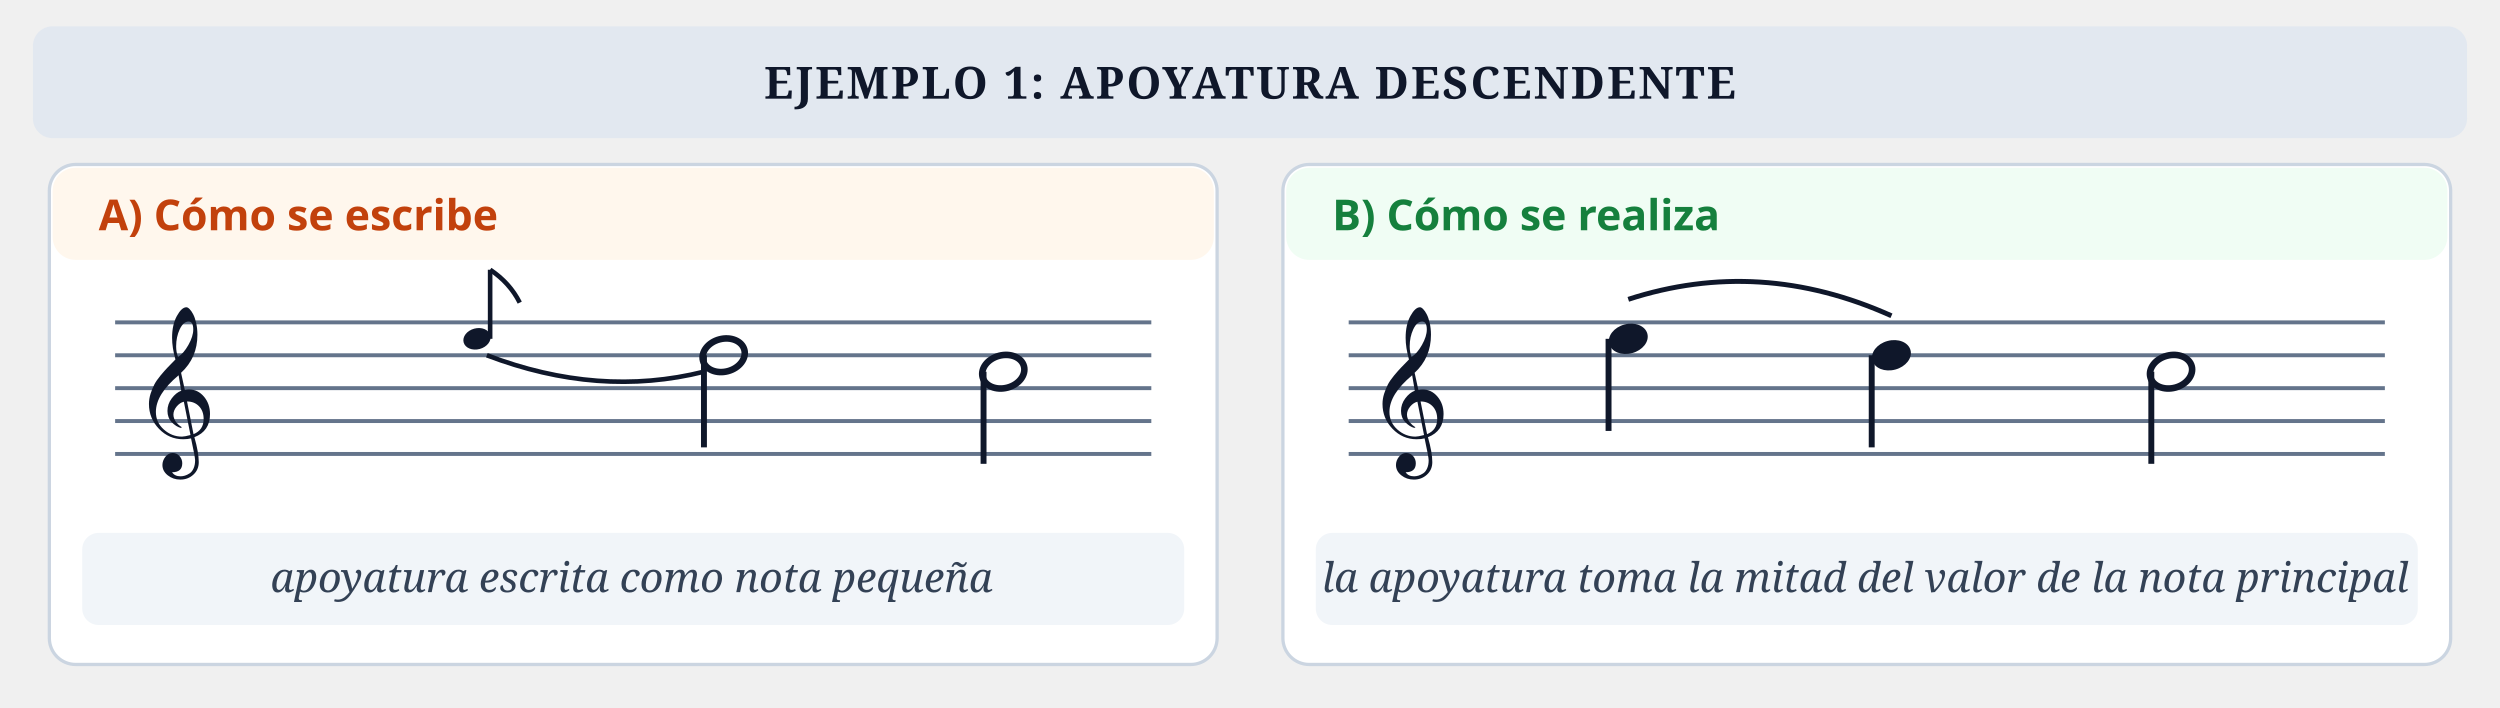
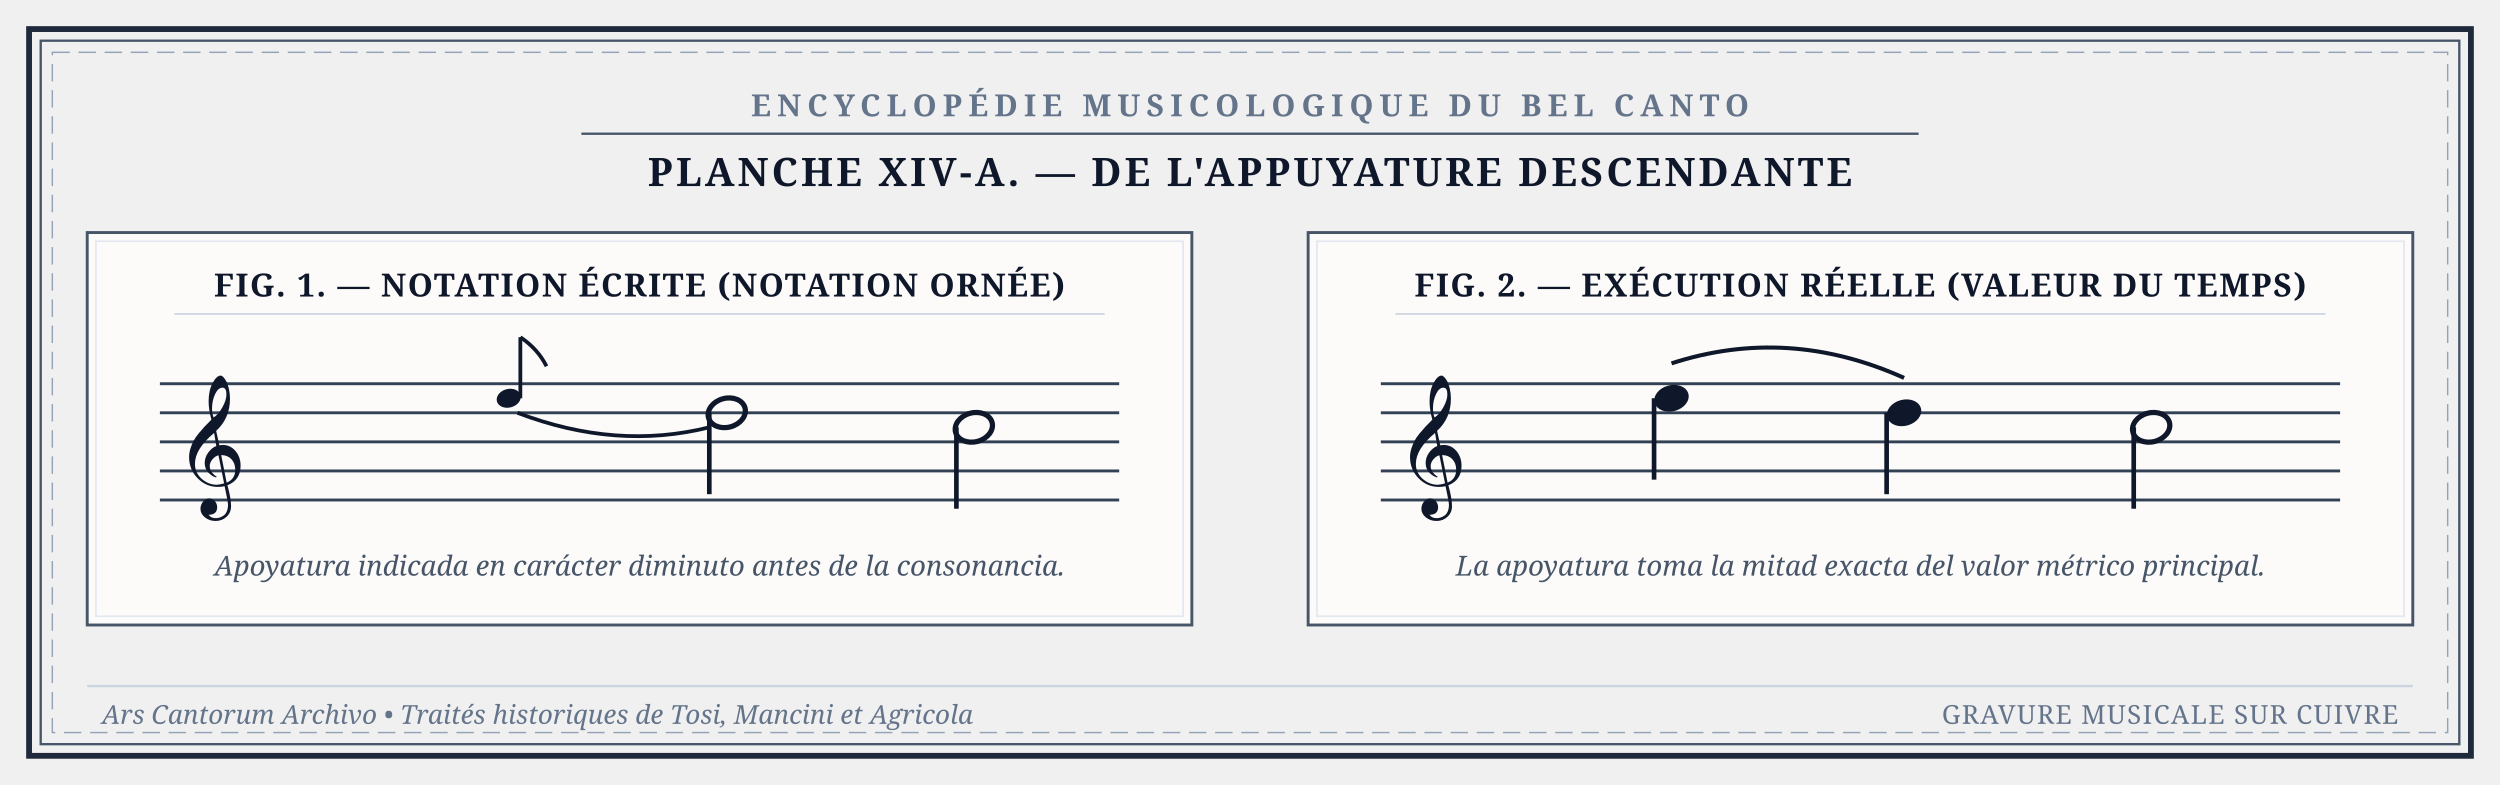
- <svg xmlns="http://www.w3.org/2000/svg" viewBox="0 0 760 215" width="100%" height="auto" style="background:#ffffff; border:1px solid #cbd5e1; border-radius:10px; padding:10px; box-shadow: 0 2px 8px rgba(0,0,0,0.05);">
-   <rect x="10" y="8" width="740" height="34" rx="6" fill="#e2e8f0" />
-   <text x="380" y="30" text-anchor="middle" font-family="'Cinzel', serif" font-size="13.5" font-weight="700" fill="#0f172a" letter-spacing="0.05em">EJEMPLO 1: APOYATURA DESCENDENTE</text>
-   <rect x="15" y="50" width="355" height="152" rx="8" fill="#ffffff" stroke="#cbd5e1" stroke-width="1" />
-   <rect x="16" y="51" width="353" height="28" rx="7" fill="#fff7ed" />
-   <text x="30" y="70" font-family="'Plus Jakarta Sans', system-ui, sans-serif" font-weight="700" font-size="13" fill="#c2410c">A) Cómo se escribe</text>
-   <g stroke="#64748b" stroke-width="1.2">
-     <line x1="35" y1="98" x2="350" y2="98" />
-     <line x1="35" y1="108" x2="350" y2="108" />
-     <line x1="35" y1="118" x2="350" y2="118" />
-     <line x1="35" y1="128" x2="350" y2="128" />
-     <line x1="35" y1="138" x2="350" y2="138" />
+ <svg xmlns="http://www.w3.org/2000/svg" viewBox="0 0 860 270" width="100%" height="auto" style="background:#fdfbf7; border:1px solid #dcd6cd; border-radius:4px; padding:6px; box-shadow: 0 4px 18px rgba(0,0,0,0.06); font-family: 'Cinzel', 'Baskerville', 'Georgia', serif;">
+   <rect x="10" y="10" width="840" height="250" fill="none" stroke="#1e293b" stroke-width="2" />
+   <rect x="14" y="14" width="832" height="242" fill="none" stroke="#475569" stroke-width="0.8" />
+   <rect x="18" y="18" width="824" height="234" fill="none" stroke="#94a3b8" stroke-width="0.5" stroke-dasharray="6,3" />
+   <text x="430" y="40" text-anchor="middle" font-size="10.5" letter-spacing="0.2em" fill="#64748b" font-weight="600">ENCYCLOPÉDIE MUSICOLOGIQUE DU BEL CANTO</text>
+   <line x1="200" y1="46" x2="660" y2="46" stroke="#475569" stroke-width="0.8" />
+   <text x="430" y="64" text-anchor="middle" font-size="13.5" letter-spacing="0.08em" fill="#0f172a" font-weight="700">PLANCHE XIV-A. — DE L'APPUYATURE DESCENDANTE</text>
+   <g transform="translate(30, 80)">
+     <rect x="0" y="0" width="380" height="135" fill="#fcfbfa" stroke="#475569" stroke-width="1" />
+     <rect x="3" y="3" width="374" height="129" fill="none" stroke="#e2e8f0" stroke-width="0.6" />
+     <text x="190" y="22" text-anchor="middle" font-size="11" font-weight="700" letter-spacing="0.05em" fill="#0f172a">FIG. 1. — NOTATION ÉCRITE (NOTATION ORNÉE)</text>
+     <line x1="30" y1="28" x2="350" y2="28" stroke="#cbd5e1" stroke-width="0.6" />
+     <g stroke="#334155" stroke-width="1">
+       <line x1="25" y1="52" x2="355" y2="52" />
+       <line x1="25" y1="62" x2="355" y2="62" />
+       <line x1="25" y1="72" x2="355" y2="72" />
+       <line x1="25" y1="82" x2="355" y2="82" />
+       <line x1="25" y1="92" x2="355" y2="92" />
+     </g>
+     <text x="30" y="87" font-family="serif" font-size="42" fill="#0f172a">𝄞</text>
+     <ellipse cx="145" cy="57" rx="4.2" ry="3.2" fill="#0f172a" transform="rotate(-15 145 57)" />
+     <line x1="149" y1="57" x2="149" y2="36" stroke="#0f172a" stroke-width="1.3" />
+     <path d="M 149 36 Q 155 40 158 46" stroke="#0f172a" stroke-width="1.3" fill="none" />
+     <path d="M 148 62 Q 182 75 214 67" stroke="#0f172a" stroke-width="1.3" fill="none" />
+     <ellipse cx="220" cy="62" rx="6.5" ry="5" fill="none" stroke="#0f172a" stroke-width="1.8" transform="rotate(-15 220 62)" />
+     <line x1="214" y1="62" x2="214" y2="90" stroke="#0f172a" stroke-width="1.6" />
+     <ellipse cx="305" cy="67" rx="6.5" ry="5" fill="none" stroke="#0f172a" stroke-width="1.8" transform="rotate(-15 305 67)" />
+     <line x1="299" y1="67" x2="299" y2="95" stroke="#0f172a" stroke-width="1.6" />
+     <text x="190" y="118" text-anchor="middle" font-size="9.5" font-style="italic" fill="#475569">Apoyatura indicada en carácter diminuto antes de la consonancia.</text>
  </g>
-   <text x="40" y="133" font-family="serif" font-size="44" fill="#0f172a">𝄞</text>
-   <ellipse cx="145" cy="103" rx="4.2" ry="3.2" fill="#0f172a" transform="rotate(-15 145 103)" />
-   <line x1="149" y1="103" x2="149" y2="82" stroke="#0f172a" stroke-width="1.4" />
-   <path d="M 149 82 Q 155 86 158 92" stroke="#0f172a" stroke-width="1.4" fill="none" />
-   <path d="M 148 108 Q 182 121 214 113" stroke="#0f172a" stroke-width="1.4" fill="none" />
-   <ellipse cx="220" cy="108" rx="6.5" ry="5" fill="none" stroke="#0f172a" stroke-width="2" transform="rotate(-15 220 108)" />
-   <line x1="214" y1="108" x2="214" y2="136" stroke="#0f172a" stroke-width="1.8" />
-   <ellipse cx="305" cy="113" rx="6.5" ry="5" fill="none" stroke="#0f172a" stroke-width="2" transform="rotate(-15 305 113)" />
-   <line x1="299" y1="113" x2="299" y2="141" stroke="#0f172a" stroke-width="1.8" />
-   <rect x="25" y="162" width="335" height="28" rx="5" fill="#f1f5f9" />
-   <text x="192" y="180" text-anchor="middle" font-family="'Newsreader', serif" font-style="italic" font-size="12.5" fill="#334155">apoyatura escrita como nota pequeña</text>
-   <rect x="390" y="50" width="355" height="152" rx="8" fill="#ffffff" stroke="#cbd5e1" stroke-width="1" />
-   <rect x="391" y="51" width="353" height="28" rx="7" fill="#f0fdf4" />
-   <text x="405" y="70" font-family="'Plus Jakarta Sans', system-ui, sans-serif" font-weight="700" font-size="13" fill="#15803d">B) Cómo se realiza</text>
-   <g stroke="#64748b" stroke-width="1.2">
-     <line x1="410" y1="98" x2="725" y2="98" />
-     <line x1="410" y1="108" x2="725" y2="108" />
-     <line x1="410" y1="118" x2="725" y2="118" />
-     <line x1="410" y1="128" x2="725" y2="128" />
-     <line x1="410" y1="138" x2="725" y2="138" />
+   <g transform="translate(450, 80)">
+     <rect x="0" y="0" width="380" height="135" fill="#fcfbfa" stroke="#475569" stroke-width="1" />
+     <rect x="3" y="3" width="374" height="129" fill="none" stroke="#e2e8f0" stroke-width="0.6" />
+     <text x="190" y="22" text-anchor="middle" font-size="11" font-weight="700" letter-spacing="0.05em" fill="#0f172a">FIG. 2. — EXÉCUTION RÉELLE (VALEUR DU TEMPS)</text>
+     <line x1="30" y1="28" x2="350" y2="28" stroke="#cbd5e1" stroke-width="0.6" />
+     <g stroke="#334155" stroke-width="1">
+       <line x1="25" y1="52" x2="355" y2="52" />
+       <line x1="25" y1="62" x2="355" y2="62" />
+       <line x1="25" y1="72" x2="355" y2="72" />
+       <line x1="25" y1="82" x2="355" y2="82" />
+       <line x1="25" y1="92" x2="355" y2="92" />
+     </g>
+     <text x="30" y="87" font-family="serif" font-size="42" fill="#0f172a">𝄞</text>
+     <path d="M 125 45 Q 165 32 205 50" stroke="#0f172a" stroke-width="1.4" fill="none" />
+     <ellipse cx="125" cy="57" rx="6" ry="4.5" fill="#0f172a" transform="rotate(-15 125 57)" />
+     <line x1="119" y1="57" x2="119" y2="85" stroke="#0f172a" stroke-width="1.6" />
+     <ellipse cx="205" cy="62" rx="6" ry="4.5" fill="#0f172a" transform="rotate(-15 205 62)" />
+     <line x1="199" y1="62" x2="199" y2="90" stroke="#0f172a" stroke-width="1.6" />
+     <ellipse cx="290" cy="67" rx="6.5" ry="5" fill="none" stroke="#0f172a" stroke-width="1.8" transform="rotate(-15 290 67)" />
+     <line x1="284" y1="67" x2="284" y2="95" stroke="#0f172a" stroke-width="1.6" />
+     <text x="190" y="118" text-anchor="middle" font-size="9.5" font-style="italic" fill="#475569">La apoyatura toma la mitad exacta del valor métrico principal.</text>
  </g>
-   <text x="415" y="133" font-family="serif" font-size="44" fill="#0f172a">𝄞</text>
-   <path d="M 495 91 Q 535 78 575 96" stroke="#0f172a" stroke-width="1.5" fill="none" />
-   <ellipse cx="495" cy="103" rx="6" ry="4.5" fill="#0f172a" transform="rotate(-15 495 103)" />
-   <line x1="489" y1="103" x2="489" y2="131" stroke="#0f172a" stroke-width="1.8" />
-   <ellipse cx="575" cy="108" rx="6" ry="4.5" fill="#0f172a" transform="rotate(-15 575 108)" />
-   <line x1="569" y1="108" x2="569" y2="136" stroke="#0f172a" stroke-width="1.8" />
-   <ellipse cx="660" cy="113" rx="6.5" ry="5" fill="none" stroke="#0f172a" stroke-width="2" transform="rotate(-15 660 113)" />
-   <line x1="654" y1="113" x2="654" y2="141" stroke="#0f172a" stroke-width="1.8" />
-   <rect x="400" y="162" width="335" height="28" rx="5" fill="#f1f5f9" />
-   <text x="567" y="180" text-anchor="middle" font-family="'Newsreader', serif" font-style="italic" font-size="12.5" fill="#334155">la apoyatura toma la mitad del valor de la nota principal</text>
+   <line x1="30" y1="236" x2="830" y2="236" stroke="#cbd5e1" stroke-width="0.8" />
+   <text x="35" y="249" font-size="9" font-style="italic" fill="#64748b">Ars Cantorum Archivo • Traités historiques de Tosi, Mancini et Agricola</text>
+   <text x="825" y="249" text-anchor="end" font-size="9" letter-spacing="0.05em" fill="#64748b">GRAVURE MUSICALE SUR CUIVRE</text>
</svg>
